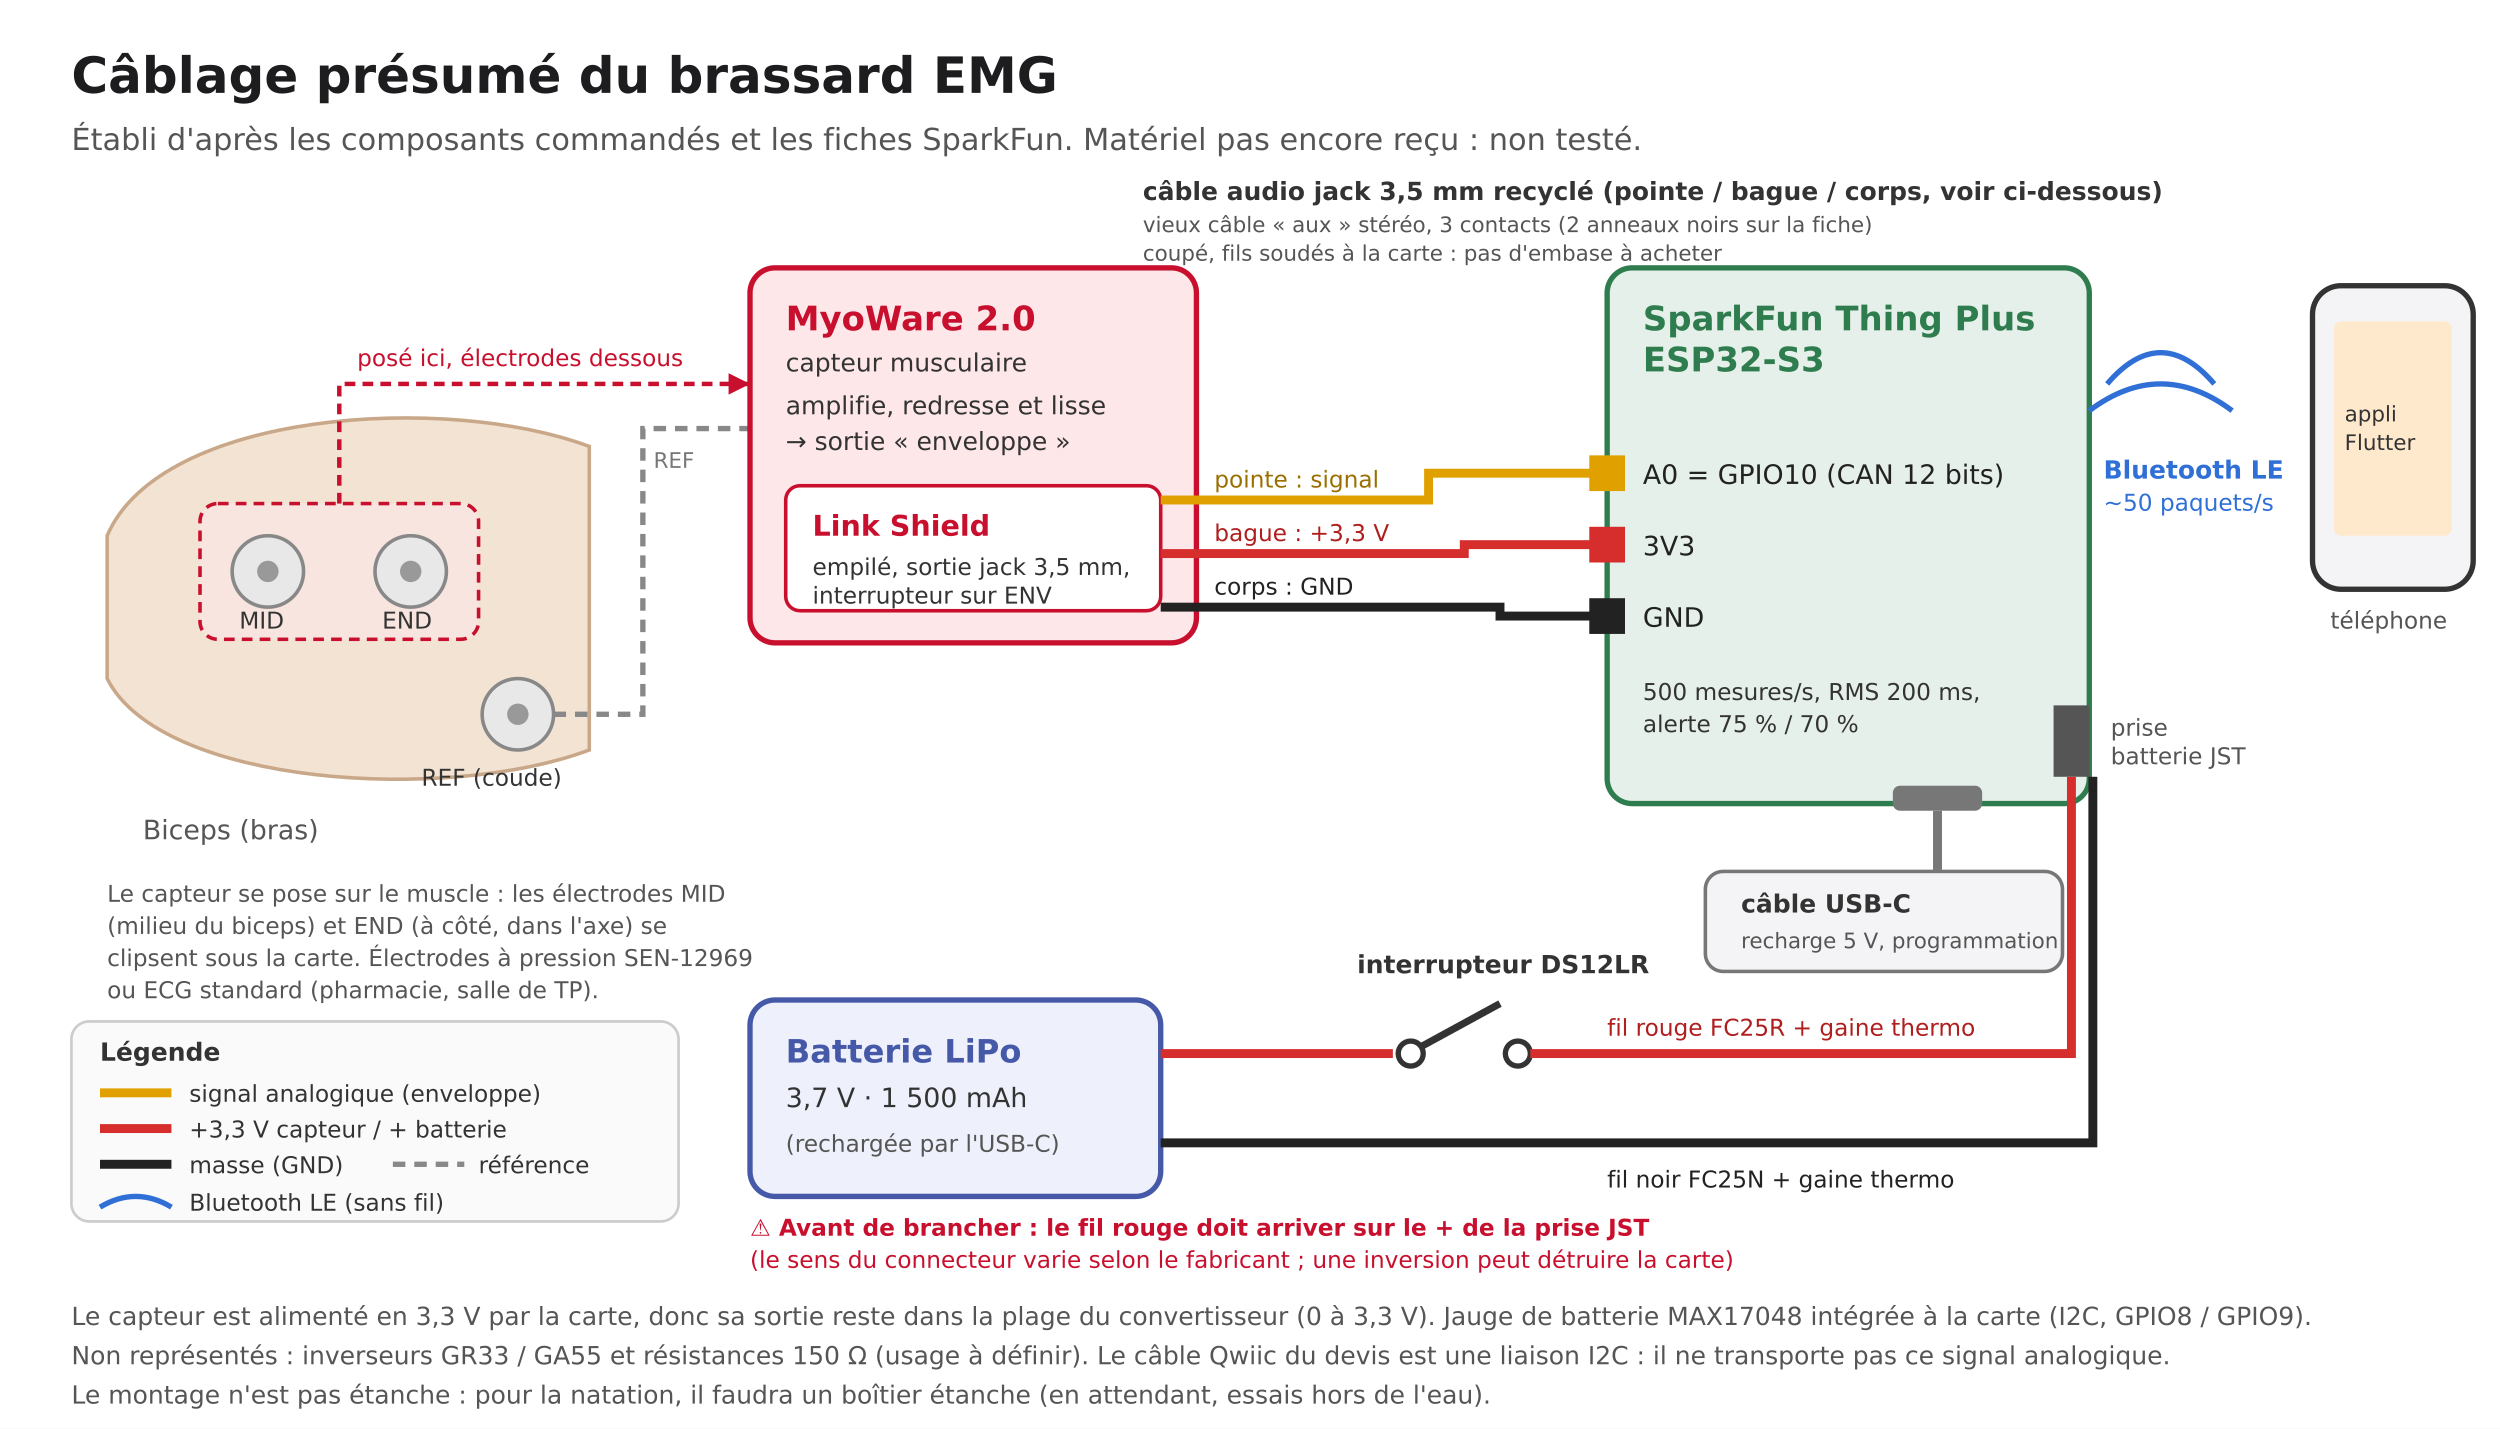
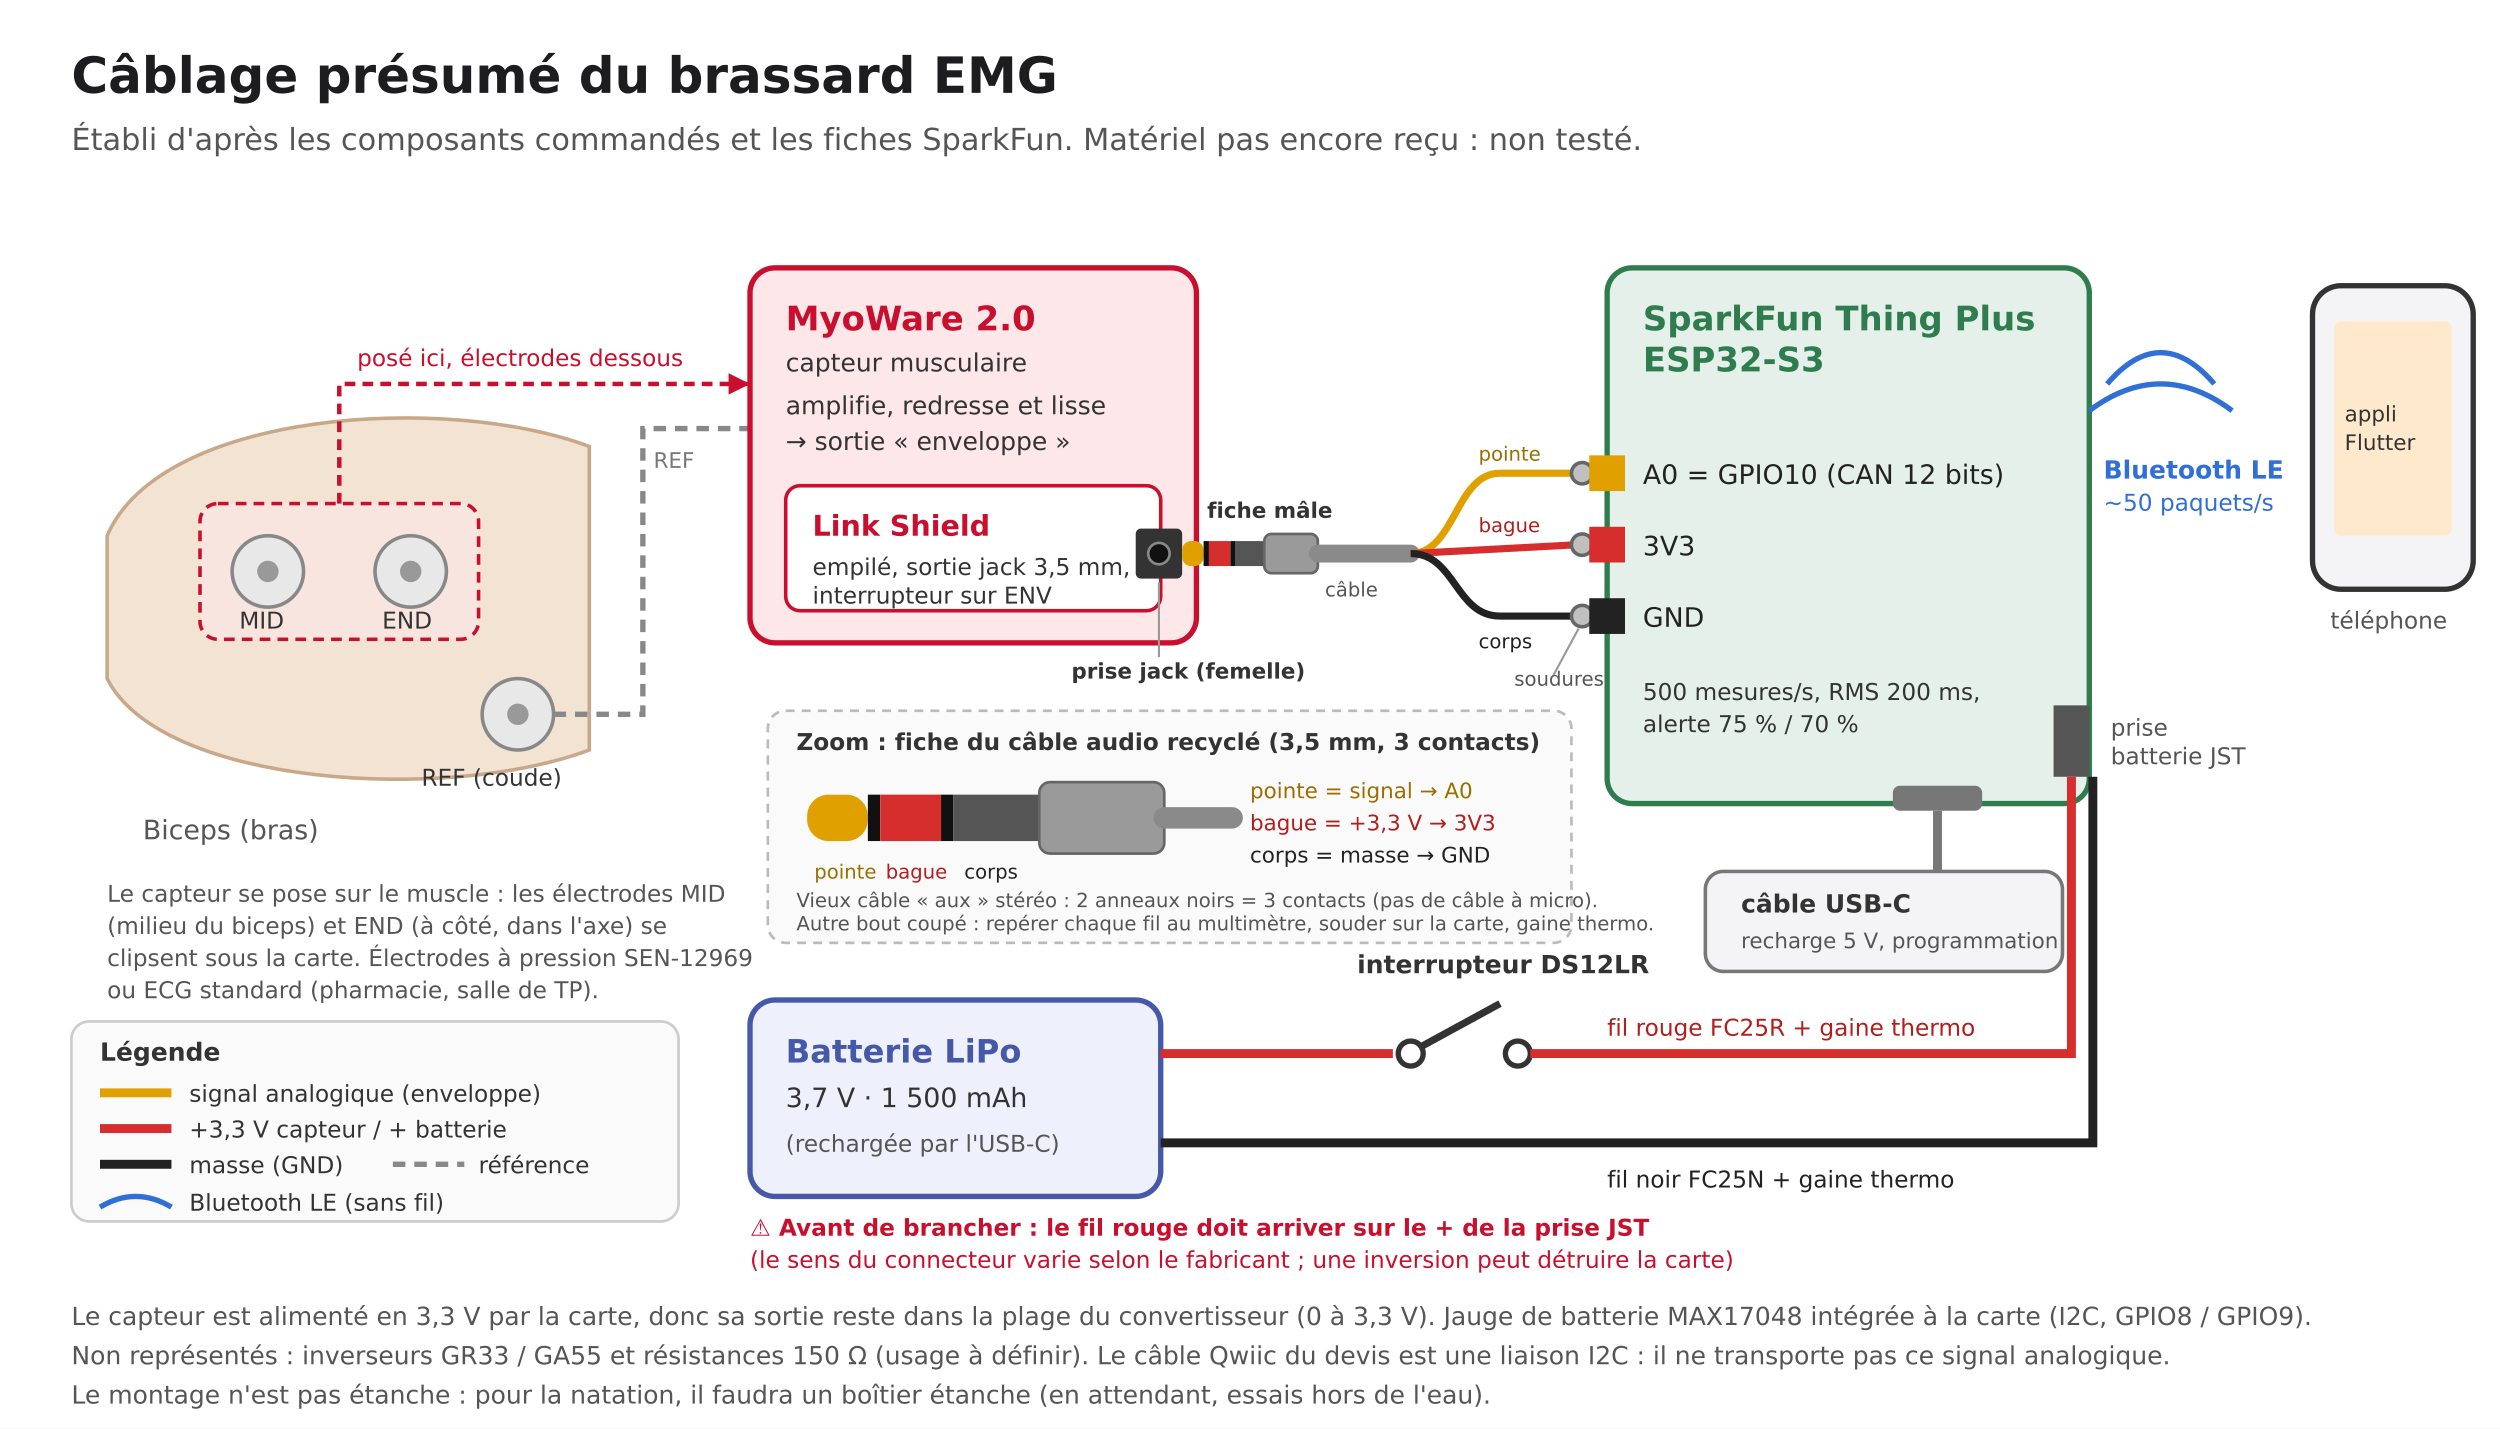
<svg xmlns="http://www.w3.org/2000/svg" viewBox="0 0 1400 800" width="1400" height="800" font-family="DejaVu Sans, Arial, sans-serif">
  <rect width="1400" height="800" fill="#ffffff" />
  <text x="40" y="52" font-size="28" font-weight="bold" fill="#1d1d1f">Câblage présumé du brassard EMG</text>
  <text x="40" y="84" font-size="17" fill="#555">Établi d'après les composants commandés et les fiches SparkFun. Matériel pas encore reçu : non testé.</text>
  <g>
    <path d="M60 300 C 90 230, 250 220, 330 250 L 330 420 C 250 450, 90 440, 60 380 Z" fill="#f3e3d3" stroke="#c9a88a" stroke-width="2" />
    <text x="80" y="470" font-size="15" fill="#555">Biceps (bras)</text>
    <rect x="112" y="282" width="156" height="76" rx="10" fill="#fde7e9" fill-opacity="0.55" stroke="#c8102e" stroke-width="2" stroke-dasharray="6 4" />
    <circle cx="150" cy="320" r="20" fill="#e8e8e8" stroke="#888" stroke-width="2" />
    <circle cx="150" cy="320" r="6" fill="#999" />
    <circle cx="230" cy="320" r="20" fill="#e8e8e8" stroke="#888" stroke-width="2" />
    <circle cx="230" cy="320" r="6" fill="#999" />
    <circle cx="290" cy="400" r="20" fill="#e8e8e8" stroke="#888" stroke-width="2" />
    <circle cx="290" cy="400" r="6" fill="#999" />
    <text x="134" y="352" font-size="13" fill="#333">MID</text>
    <text x="214" y="352" font-size="13" fill="#333">END</text>
    <text x="236" y="440" font-size="13" fill="#333">REF (coude)</text>
    <text x="60" y="505" font-size="13" fill="#555">Le capteur se pose sur le muscle : les électrodes MID</text>
    <text x="60" y="523" font-size="13" fill="#555">(milieu du biceps) et END (à côté, dans l'axe) se</text>
    <text x="60" y="541" font-size="13" fill="#555">clipsent sous la carte. Électrodes à pression SEN-12969</text>
    <text x="60" y="559" font-size="13" fill="#555">ou ECG standard (pharmacie, salle de TP).</text>
  </g>
  <path d="M190 282 L 190 215 L 420 215" fill="none" stroke="#c8102e" stroke-width="2.5" stroke-dasharray="6 4" />
  <polygon points="420,215 408,209 408,221" fill="#c8102e" />
  <text x="200" y="205" font-size="13" fill="#c8102e">posé ici, électrodes dessous</text>
  <path d="M310 400 L 360 400 L 360 240 L 420 240" fill="none" stroke="#888" stroke-width="3" stroke-dasharray="7 5" />
  <text x="366" y="262" font-size="12" fill="#777">REF</text>
  <rect x="420" y="150" width="250" height="210" rx="14" fill="#fde7e9" stroke="#c8102e" stroke-width="3" />
  <text x="440" y="185" font-size="19" font-weight="bold" fill="#c8102e">MyoWare 2.0</text>
  <text x="440" y="208" font-size="14" fill="#333">capteur musculaire</text>
  <text x="440" y="232" font-size="14" fill="#333">amplifie, redresse et lisse</text>
  <text x="440" y="252" font-size="14" fill="#333">→ sortie « enveloppe »</text>
  <rect x="440" y="272" width="210" height="70" rx="8" fill="#ffffff" stroke="#c8102e" stroke-width="2" />
  <text x="455" y="300" font-size="16" font-weight="bold" fill="#c8102e">Link Shield</text>
  <text x="455" y="322" font-size="13" fill="#333">empilé, sortie jack 3,5 mm,</text>
  <text x="455" y="338" font-size="13" fill="#333">interrupteur sur ENV</text>
-   <path d="M650 280 L 800 280 L 800 265 L 900 265" fill="none" stroke="#e0a100" stroke-width="5" />
-   <path d="M650 310 L 820 310 L 820 305 L 900 305" fill="none" stroke="#d62d2d" stroke-width="5" />
-   <path d="M650 340 L 840 340 L 840 345 L 900 345" fill="none" stroke="#222" stroke-width="5" />
-   <text x="640" y="112" font-size="14" font-weight="bold" fill="#333">câble audio jack 3,5 mm recyclé (pointe / bague / corps, voir ci-dessous)</text>
-   <text x="640" y="130" font-size="12" fill="#555">vieux câble « aux » stéréo, 3 contacts (2 anneaux noirs sur la fiche)</text>
-   <text x="640" y="146" font-size="12" fill="#555">coupé, fils soudés à la carte : pas d'embase à acheter</text>
-   <text x="680" y="273" font-size="13" fill="#9a6f00">pointe : signal</text>
-   <text x="680" y="303" font-size="13" fill="#b01e1e">bague : +3,3 V</text>
-   <text x="680" y="333" font-size="13" fill="#222">corps : GND</text>
+   <rect x="636" y="296" width="26" height="28" rx="3" fill="#333" />
+   <circle cx="649" cy="310" r="6" fill="#111" stroke="#888" stroke-width="1.5" />
+   <text x="600" y="380" font-size="12" font-weight="bold" fill="#333">prise jack (femelle)</text>
+   <path d="M649 368 L 649 326" stroke="#999" stroke-width="1.2" fill="none" />
+   <rect x="662" y="303" width="12" height="14" rx="5" fill="#e0a100" />
+   <rect x="674" y="303" width="3" height="14" fill="#111" />
+   <rect x="677" y="303" width="12" height="14" fill="#d62d2d" />
+   <rect x="689" y="303" width="3" height="14" fill="#111" />
+   <rect x="692" y="303" width="16" height="14" fill="#555" />
+   <rect x="708" y="299" width="30" height="22" rx="4" fill="#9a9a9a" stroke="#666" stroke-width="1.5" />
+   <text x="676" y="290" font-size="12" font-weight="bold" fill="#333">fiche mâle</text>
+   <path d="M738 310 L 790 310" stroke="#8a8a8a" stroke-width="10" fill="none" stroke-linecap="round" />
+   <path d="M790 310 C 815 310, 815 265, 840 265 L 884 265" fill="none" stroke="#e0a100" stroke-width="4" />
+   <path d="M790 310 L 884 305" fill="none" stroke="#d62d2d" stroke-width="4" />
+   <path d="M790 310 C 815 310, 815 345, 840 345 L 884 345" fill="none" stroke="#222" stroke-width="4" />
+   <circle cx="886" cy="265" r="6" fill="#c0c0c0" stroke="#666" stroke-width="2" />
+   <circle cx="886" cy="305" r="6" fill="#c0c0c0" stroke="#666" stroke-width="2" />
+   <circle cx="886" cy="345" r="6" fill="#c0c0c0" stroke="#666" stroke-width="2" />
+   <text x="742" y="334" font-size="11" fill="#555">câble</text>
+   <text x="828" y="258" font-size="11" fill="#9a6f00">pointe</text>
+   <text x="828" y="298" font-size="11" fill="#b01e1e">bague</text>
+   <text x="828" y="363" font-size="11" fill="#222">corps</text>
+   <text x="848" y="384" font-size="11" fill="#555">soudures</text>
+   <path d="M870 378 L 884 352" stroke="#999" stroke-width="1.2" fill="none" />
+   <rect x="430" y="398" width="450" height="130" rx="10" fill="#fafafa" stroke="#bbb" stroke-width="1.5" stroke-dasharray="5 4" />
+   <text x="446" y="420" font-size="13" font-weight="bold" fill="#333">Zoom : fiche du câble audio recyclé (3,5 mm, 3 contacts)</text>
+   <rect x="452" y="445" width="34" height="26" rx="12" fill="#e0a100" />
+   <rect x="486" y="445" width="7" height="26" fill="#111" />
+   <rect x="493" y="445" width="34" height="26" fill="#d62d2d" />
+   <rect x="527" y="445" width="7" height="26" fill="#111" />
+   <rect x="534" y="445" width="48" height="26" fill="#555" />
+   <rect x="582" y="438" width="70" height="40" rx="6" fill="#9a9a9a" stroke="#666" stroke-width="1.5" />
+   <path d="M652 458 L 690 458" stroke="#8a8a8a" stroke-width="12" stroke-linecap="round" />
+   <text x="456" y="492" font-size="11" fill="#9a6f00">pointe</text>
+   <text x="496" y="492" font-size="11" fill="#b01e1e">bague</text>
+   <text x="540" y="492" font-size="11" fill="#222">corps</text>
+   <text x="700" y="447" font-size="12" fill="#9a6f00">pointe = signal → A0</text>
+   <text x="700" y="465" font-size="12" fill="#b01e1e">bague = +3,3 V → 3V3</text>
+   <text x="700" y="483" font-size="12" fill="#222">corps = masse → GND</text>
+   <text x="446" y="508" font-size="11" fill="#555">Vieux câble « aux » stéréo : 2 anneaux noirs = 3 contacts (pas de câble à micro).</text>
+   <text x="446" y="521" font-size="11" fill="#555">Autre bout coupé : repérer chaque fil au multimètre, souder sur la carte, gaine thermo.</text>
  <rect x="900" y="150" width="270" height="300" rx="14" fill="#e6f0ea" stroke="#2f7d4f" stroke-width="3" />
  <text x="920" y="185" font-size="19" font-weight="bold" fill="#2f7d4f">SparkFun Thing Plus</text>
  <text x="920" y="208" font-size="19" font-weight="bold" fill="#2f7d4f">ESP32-S3</text>
  <rect x="890" y="255" width="20" height="20" fill="#e0a100" />
  <text x="920" y="271" font-size="15" fill="#222">A0 = GPIO10 (CAN 12 bits)</text>
  <rect x="890" y="295" width="20" height="20" fill="#d62d2d" />
  <text x="920" y="311" font-size="15" fill="#222">3V3</text>
  <rect x="890" y="335" width="20" height="20" fill="#222" />
  <text x="920" y="351" font-size="15" fill="#222">GND</text>
  <text x="1010" y="271" font-size="13" fill="#555" />
  <text x="920" y="392" font-size="13" fill="#333">500 mesures/s, RMS 200 ms,</text>
  <text x="920" y="410" font-size="13" fill="#333">alerte 75 % / 70 %</text>
  <rect x="1150" y="395" width="20" height="40" fill="#555" />
  <text x="1182" y="412" font-size="13" fill="#555">prise</text>
  <text x="1182" y="428" font-size="13" fill="#555">batterie JST</text>
  <rect x="1060" y="440" width="50" height="14" rx="4" fill="#777" />
  <line x1="1085" y1="454" x2="1085" y2="488" stroke="#777" stroke-width="5" />
  <rect x="955" y="488" width="200" height="56" rx="10" fill="#f4f4f6" stroke="#777" stroke-width="2" />
  <text x="975" y="511" font-size="14" font-weight="bold" fill="#333">câble USB-C</text>
  <text x="975" y="531" font-size="12" fill="#555">recharge 5 V, programmation</text>
  <path d="M1170 230 Q 1210 200 1250 230" fill="none" stroke="#2f6fd6" stroke-width="3" />
  <path d="M1180 215 Q 1210 180 1240 215" fill="none" stroke="#2f6fd6" stroke-width="3" />
  <text x="1178" y="268" font-size="14" font-weight="bold" fill="#2f6fd6">Bluetooth LE</text>
  <text x="1178" y="286" font-size="13" fill="#2f6fd6">~50 paquets/s</text>
  <rect x="1295" y="160" width="90" height="170" rx="16" fill="#f4f4f6" stroke="#333" stroke-width="3" />
  <rect x="1307" y="180" width="66" height="120" rx="4" fill="#ffe9cc" />
  <text x="1313" y="236" font-size="12" fill="#333">appli</text>
  <text x="1313" y="252" font-size="12" fill="#333">Flutter</text>
  <text x="1305" y="352" font-size="13" fill="#555">téléphone</text>
  <rect x="420" y="560" width="230" height="110" rx="14" fill="#eef1fb" stroke="#4659a8" stroke-width="3" />
  <text x="440" y="595" font-size="18" font-weight="bold" fill="#4659a8">Batterie LiPo</text>
  <text x="440" y="620" font-size="15" fill="#333">3,7 V · 1 500 mAh</text>
  <text x="440" y="645" font-size="13" fill="#555">(rechargée par l'USB-C)</text>
  <text x="420" y="692" font-size="13" font-weight="bold" fill="#c8102e">⚠ Avant de brancher : le fil rouge doit arriver sur le + de la prise JST</text>
  <text x="420" y="710" font-size="13" fill="#c8102e">(le sens du connecteur varie selon le fabricant ; une inversion peut détruire la carte)</text>
  <path d="M650 590 L 780 590" stroke="#d62d2d" stroke-width="5" fill="none" />
  <circle cx="790" cy="590" r="7" fill="#fff" stroke="#333" stroke-width="3" />
  <line x1="796" y1="586" x2="840" y2="562" stroke="#333" stroke-width="4" />
  <circle cx="850" cy="590" r="7" fill="#fff" stroke="#333" stroke-width="3" />
  <text x="760" y="545" font-size="14" font-weight="bold" fill="#333">interrupteur DS12LR</text>
  <path d="M857 590 L 1160 590 L 1160 435" stroke="#d62d2d" stroke-width="5" fill="none" />
  <path d="M650 640 L 1172 640 L 1172 435" stroke="#222" stroke-width="5" fill="none" />
  <text x="900" y="580" font-size="13" fill="#b01e1e">fil rouge FC25R + gaine thermo</text>
  <text x="900" y="665" font-size="13" fill="#222">fil noir FC25N + gaine thermo</text>
  <rect x="40" y="572" width="340" height="112" rx="10" fill="#fafafa" stroke="#ccc" stroke-width="1.5" />
  <text x="56" y="594" font-size="14" font-weight="bold" fill="#333">Légende</text>
  <line x1="56" y1="612" x2="96" y2="612" stroke="#e0a100" stroke-width="5" />
  <text x="106" y="617" font-size="13" fill="#333">signal analogique (enveloppe)</text>
  <line x1="56" y1="632" x2="96" y2="632" stroke="#d62d2d" stroke-width="5" />
  <text x="106" y="637" font-size="13" fill="#333">+3,3 V capteur / + batterie</text>
  <line x1="56" y1="652" x2="96" y2="652" stroke="#222" stroke-width="5" />
  <text x="106" y="657" font-size="13" fill="#333">masse (GND)</text>
  <line x1="220" y1="652" x2="260" y2="652" stroke="#888" stroke-width="3" stroke-dasharray="7 5" />
  <text x="268" y="657" font-size="13" fill="#333">référence</text>
  <path d="M56 676 Q 76 664 96 676" fill="none" stroke="#2f6fd6" stroke-width="3" />
  <text x="106" y="678" font-size="13" fill="#333">Bluetooth LE (sans fil)</text>
  <text x="40" y="742" font-size="14" fill="#555">Le capteur est alimenté en 3,3 V par la carte, donc sa sortie reste dans la plage du convertisseur (0 à 3,3 V). Jauge de batterie MAX17048 intégrée à la carte (I2C, GPIO8 / GPIO9).</text>
  <text x="40" y="764" font-size="14" fill="#555">Non représentés : inverseurs GR33 / GA55 et résistances 150 Ω (usage à définir). Le câble Qwiic du devis est une liaison I2C : il ne transporte pas ce signal analogique.</text>
  <text x="40" y="786" font-size="14" fill="#555">Le montage n'est pas étanche : pour la natation, il faudra un boîtier étanche (en attendant, essais hors de l'eau).</text>
</svg>
